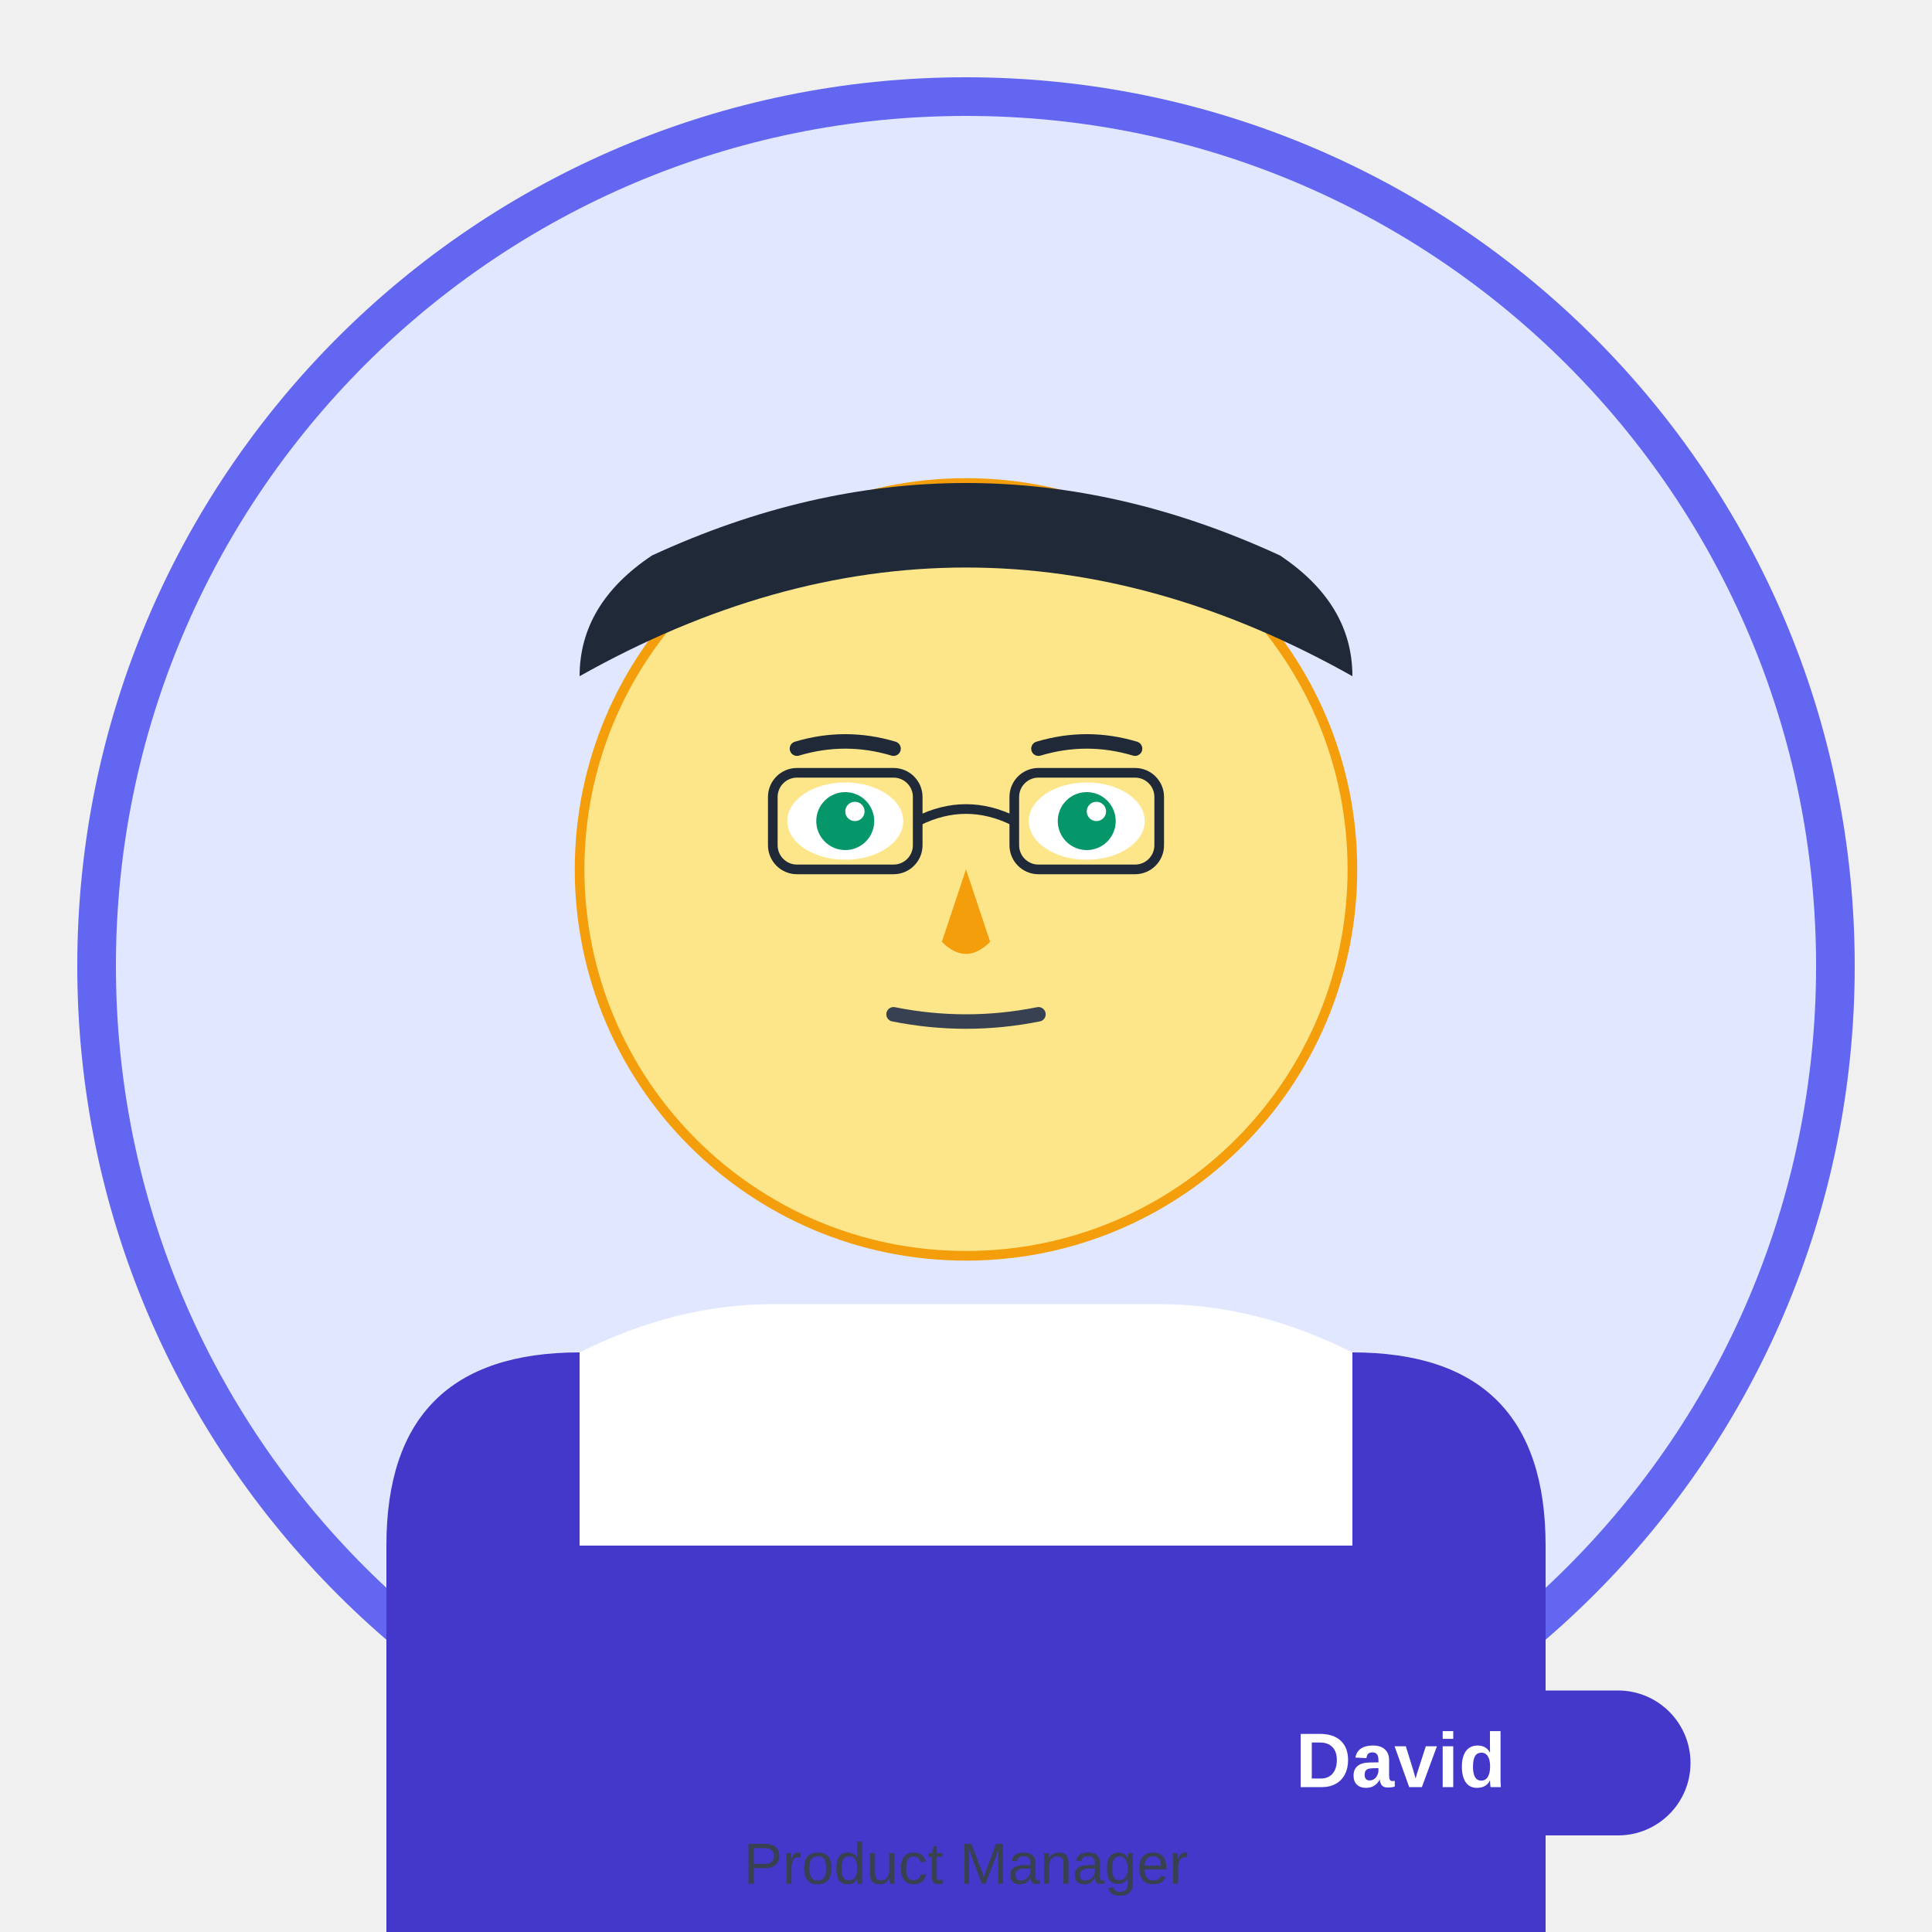
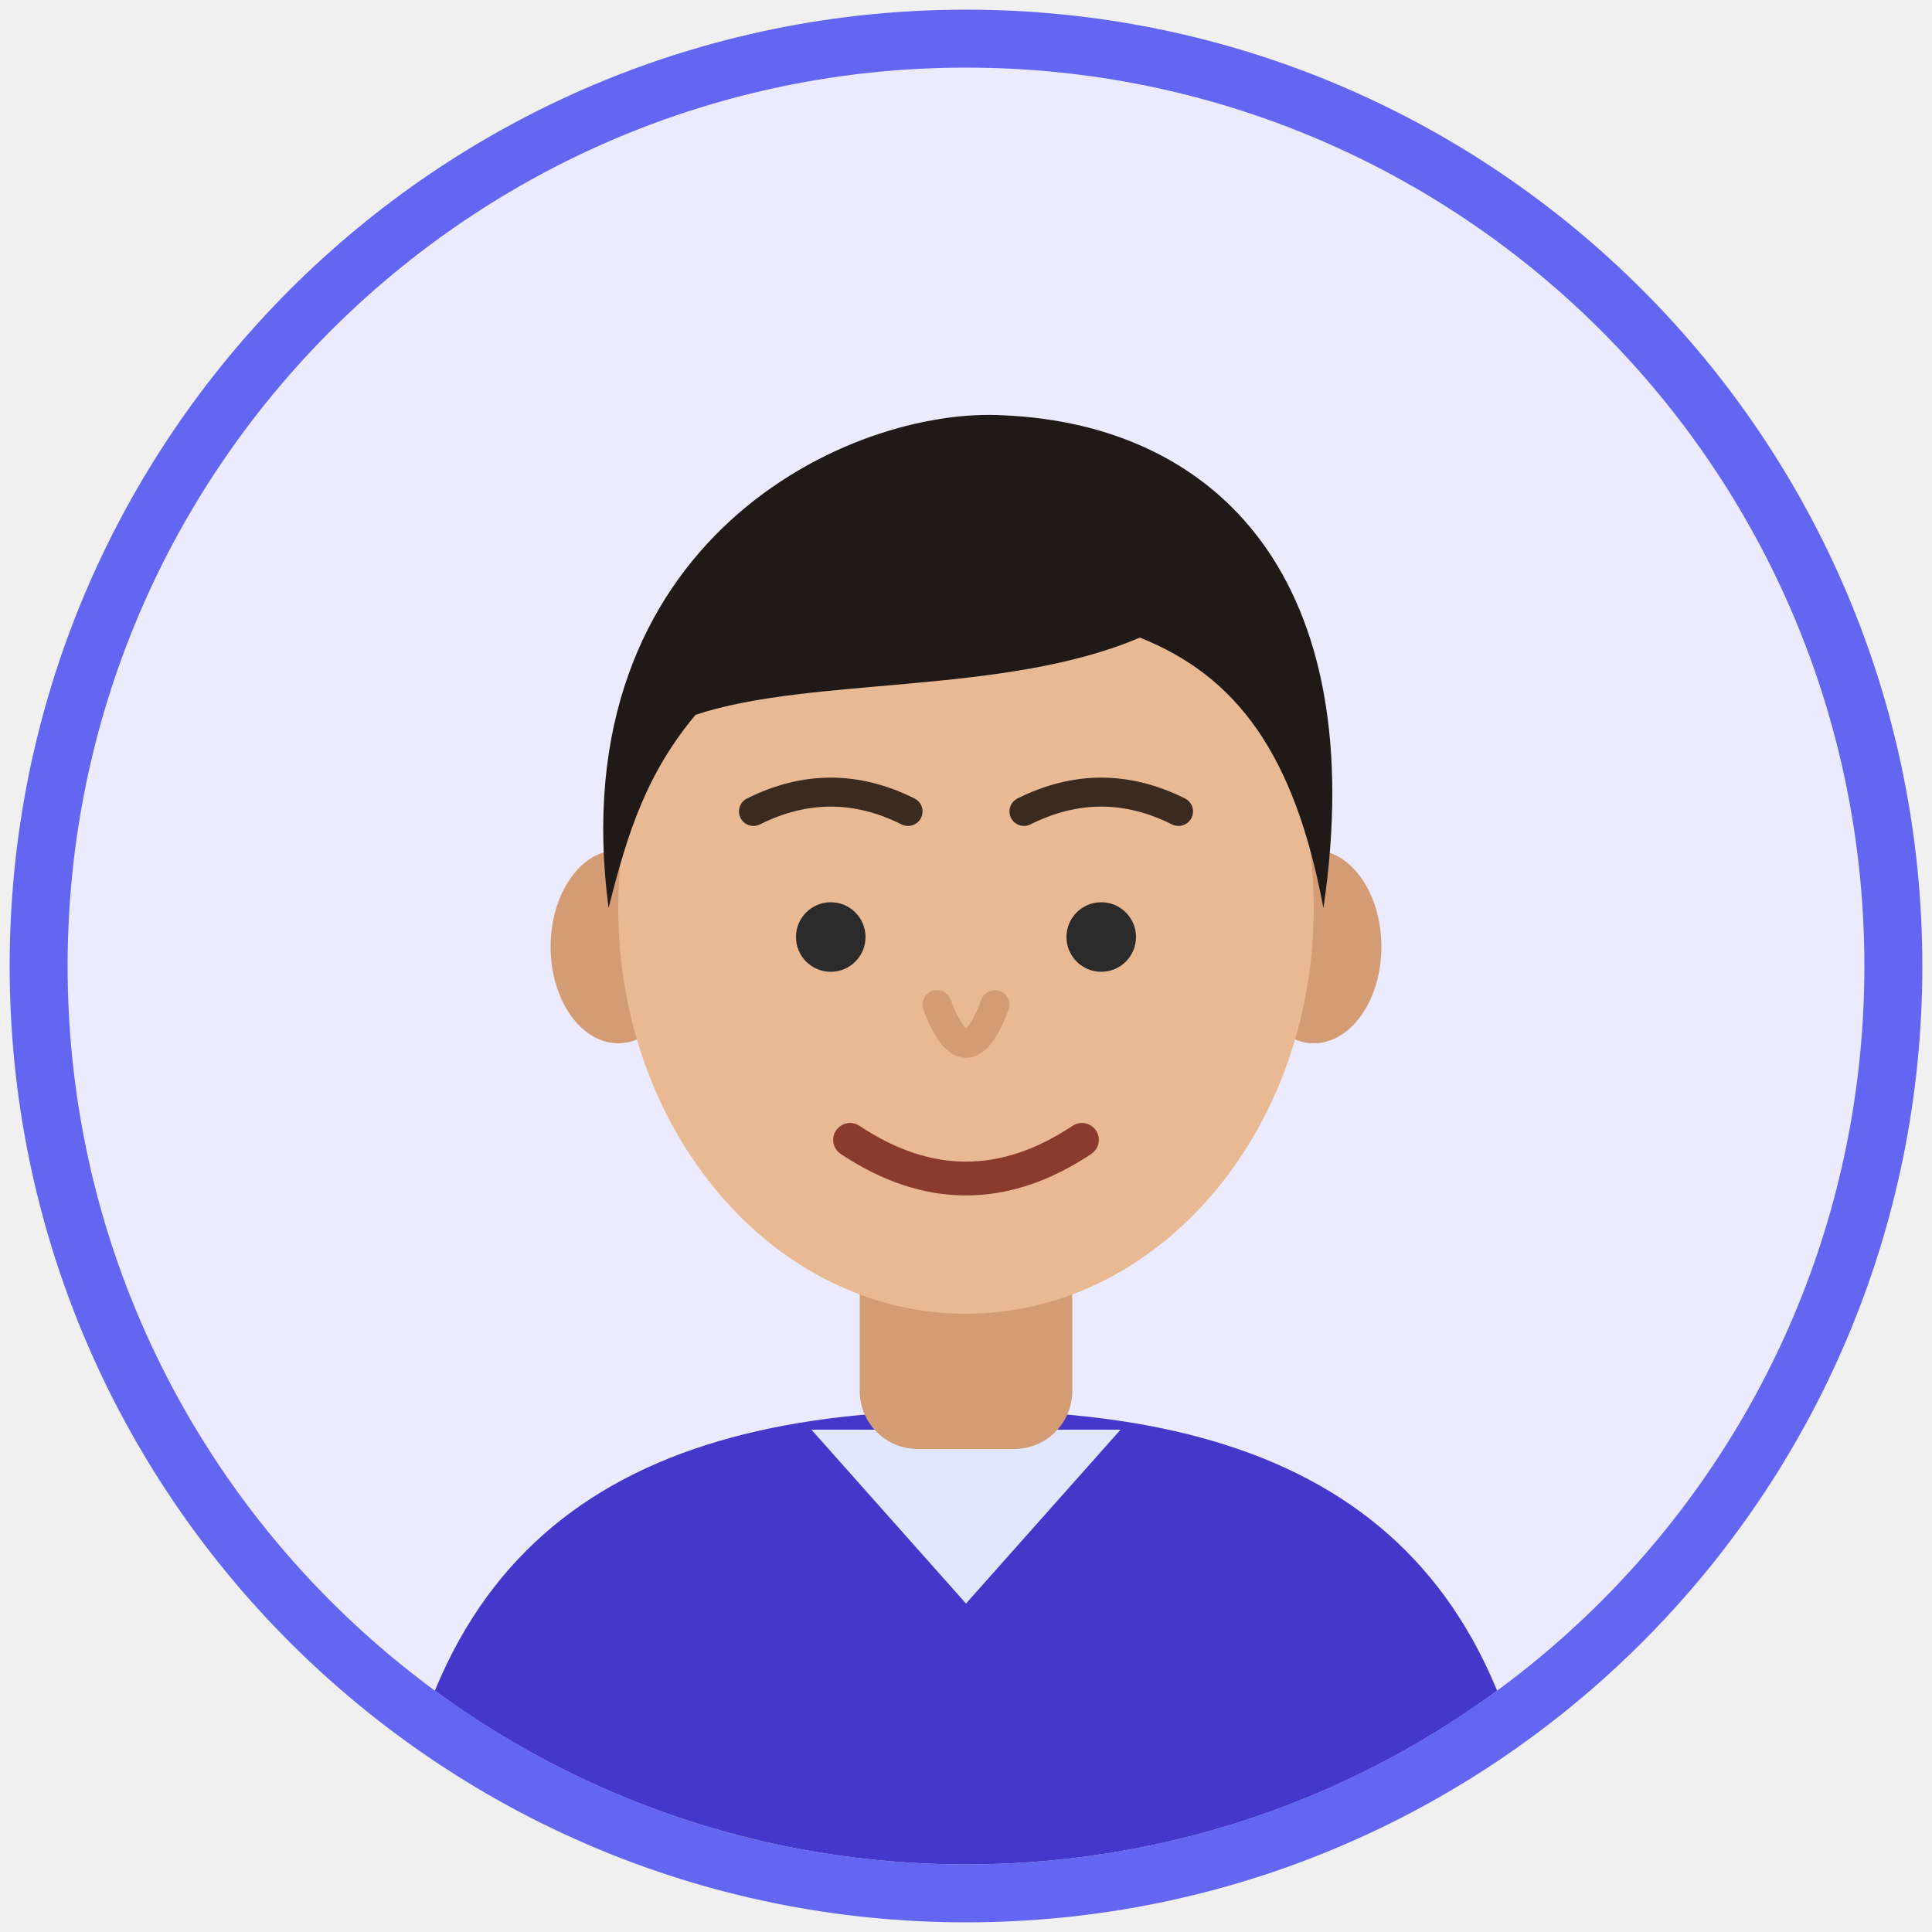
- <svg xmlns="http://www.w3.org/2000/svg" viewBox="0 0 400 400">
-   <circle cx="200" cy="200" r="180" fill="#e0e7ff" stroke="#6366f1" stroke-width="8" />
-   <path d="M80 320 Q80 280 120 280 L280 280 Q320 280 320 320 L320 400 L80 400 Z" fill="#4338ca" />
-   <path d="M120 280 Q140 270 160 270 L240 270 Q260 270 280 280 L280 320 L120 320 Z" fill="#ffffff" />
-   <circle cx="200" cy="180" r="80" fill="#fde68a" stroke="#f59e0b" stroke-width="2" />
-   <path d="M120 140 Q200 95 280 140 Q280 125 265 115 Q200 85 135 115 Q120 125 120 140" fill="#1f2937" />
-   <ellipse cx="175" cy="170" rx="12" ry="8" fill="#ffffff" />
-   <ellipse cx="225" cy="170" rx="12" ry="8" fill="#ffffff" />
-   <circle cx="175" cy="170" r="6" fill="#059669" />
-   <circle cx="225" cy="170" r="6" fill="#059669" />
-   <circle cx="177" cy="168" r="2" fill="#ffffff" />
-   <circle cx="227" cy="168" r="2" fill="#ffffff" />
-   <path d="M165 155 Q175 152 185 155" stroke="#1f2937" stroke-width="3" fill="none" stroke-linecap="round" />
-   <path d="M215 155 Q225 152 235 155" stroke="#1f2937" stroke-width="3" fill="none" stroke-linecap="round" />
-   <rect x="160" y="160" width="30" height="20" rx="5" fill="none" stroke="#1f2937" stroke-width="2" />
-   <rect x="210" y="160" width="30" height="20" rx="5" fill="none" stroke="#1f2937" stroke-width="2" />
-   <path d="M190 170 Q200 165 210 170" stroke="#1f2937" stroke-width="2" fill="none" />
-   <path d="M200 180 L195 195 Q200 200 205 195 Z" fill="#f59e0b" />
-   <path d="M185 210 Q200 213 215 210" stroke="#374151" stroke-width="3" fill="none" stroke-linecap="round" />
-   <rect x="230" y="350" width="120" height="30" rx="15" fill="#4338ca" />
-   <text x="290" y="370" text-anchor="middle" fill="white" font-family="Arial, sans-serif" font-size="16" font-weight="bold">David</text>
-   <text x="200" y="390" text-anchor="middle" fill="#374151" font-family="Arial, sans-serif" font-size="12">Product Manager</text>
+ <svg xmlns="http://www.w3.org/2000/svg" viewBox="0 0 200 200" role="img">
+   <circle cx="100" cy="100" r="96" fill="#ECEBFD" stroke="#6366F1" stroke-width="6" />
+   <clipPath id="c">
+     <circle cx="100" cy="100" r="93" />
+   </clipPath>
+   <g clip-path="url(#c)">
+     <path d="M40 200 C42 160 64 146 100 146 C136 146 158 160 160 200 Z" fill="#4338CA" />
+     <path d="M84 148 L100 166 L116 148 Z" fill="#E0E7FF" />
+     <rect x="89" y="124" width="22" height="26" rx="6" fill="#D49C74" />
+     <ellipse cx="64" cy="98" rx="7" ry="10" fill="#D49C74" />
+     <ellipse cx="136" cy="98" rx="7" ry="10" fill="#D49C74" />
+     <ellipse cx="100" cy="94" rx="36" ry="42" fill="#E9B994" />
+     <path d="M63 94 C58 56 88 42 104 43 C126 44 142 60 137 94 C134 78 128 70 118 66 C104 72 84 70 72 74 C67 80 65 86 63 94 Z" fill="#1F1A17" />
+     <path d="M78 84 Q86 80 94 84 M106 84 Q114 80 122 84" stroke="#3A2A20" stroke-width="3" fill="none" stroke-linecap="round" />
+     <circle cx="86" cy="97" r="3.6" fill="#2B2B2B" />
+     <circle cx="114" cy="97" r="3.6" fill="#2B2B2B" />
+     <path d="M97 104 Q100 112 103 104" stroke="#D49C74" stroke-width="3" fill="none" stroke-linecap="round" />
+     <path d="M88 118 Q100 126 112 118" stroke="#8A3B2E" stroke-width="3.5" fill="none" stroke-linecap="round" />
+   </g>
</svg>
